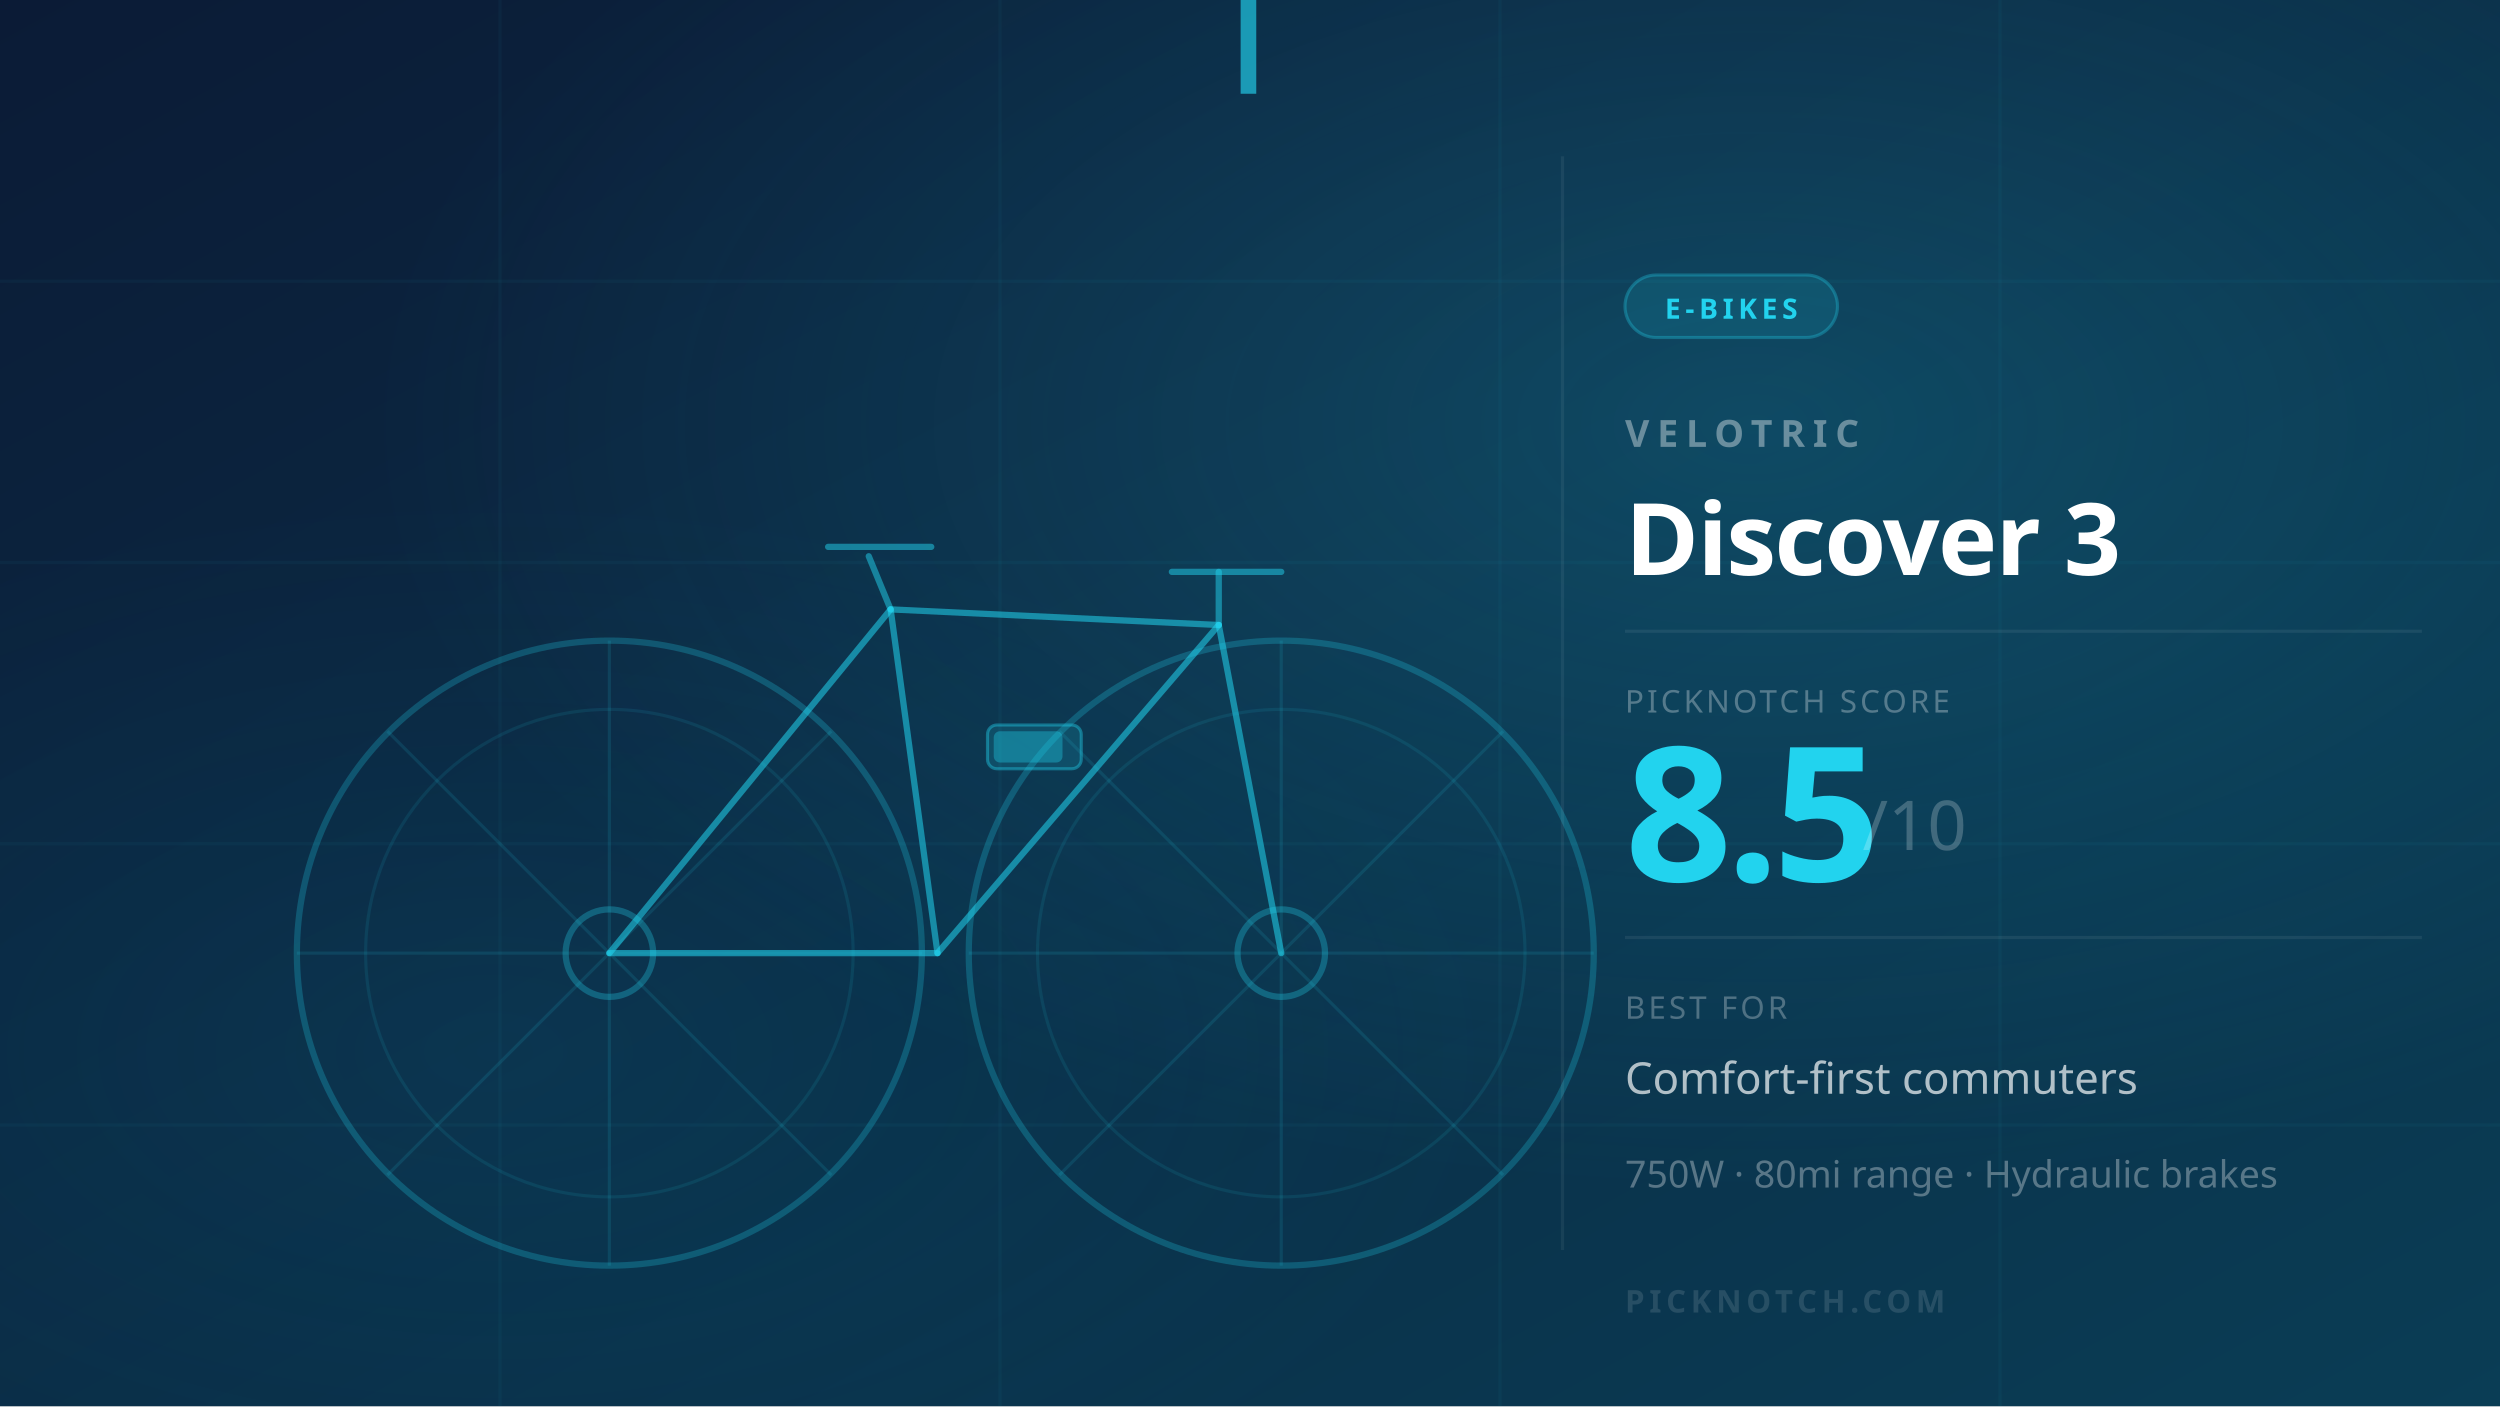
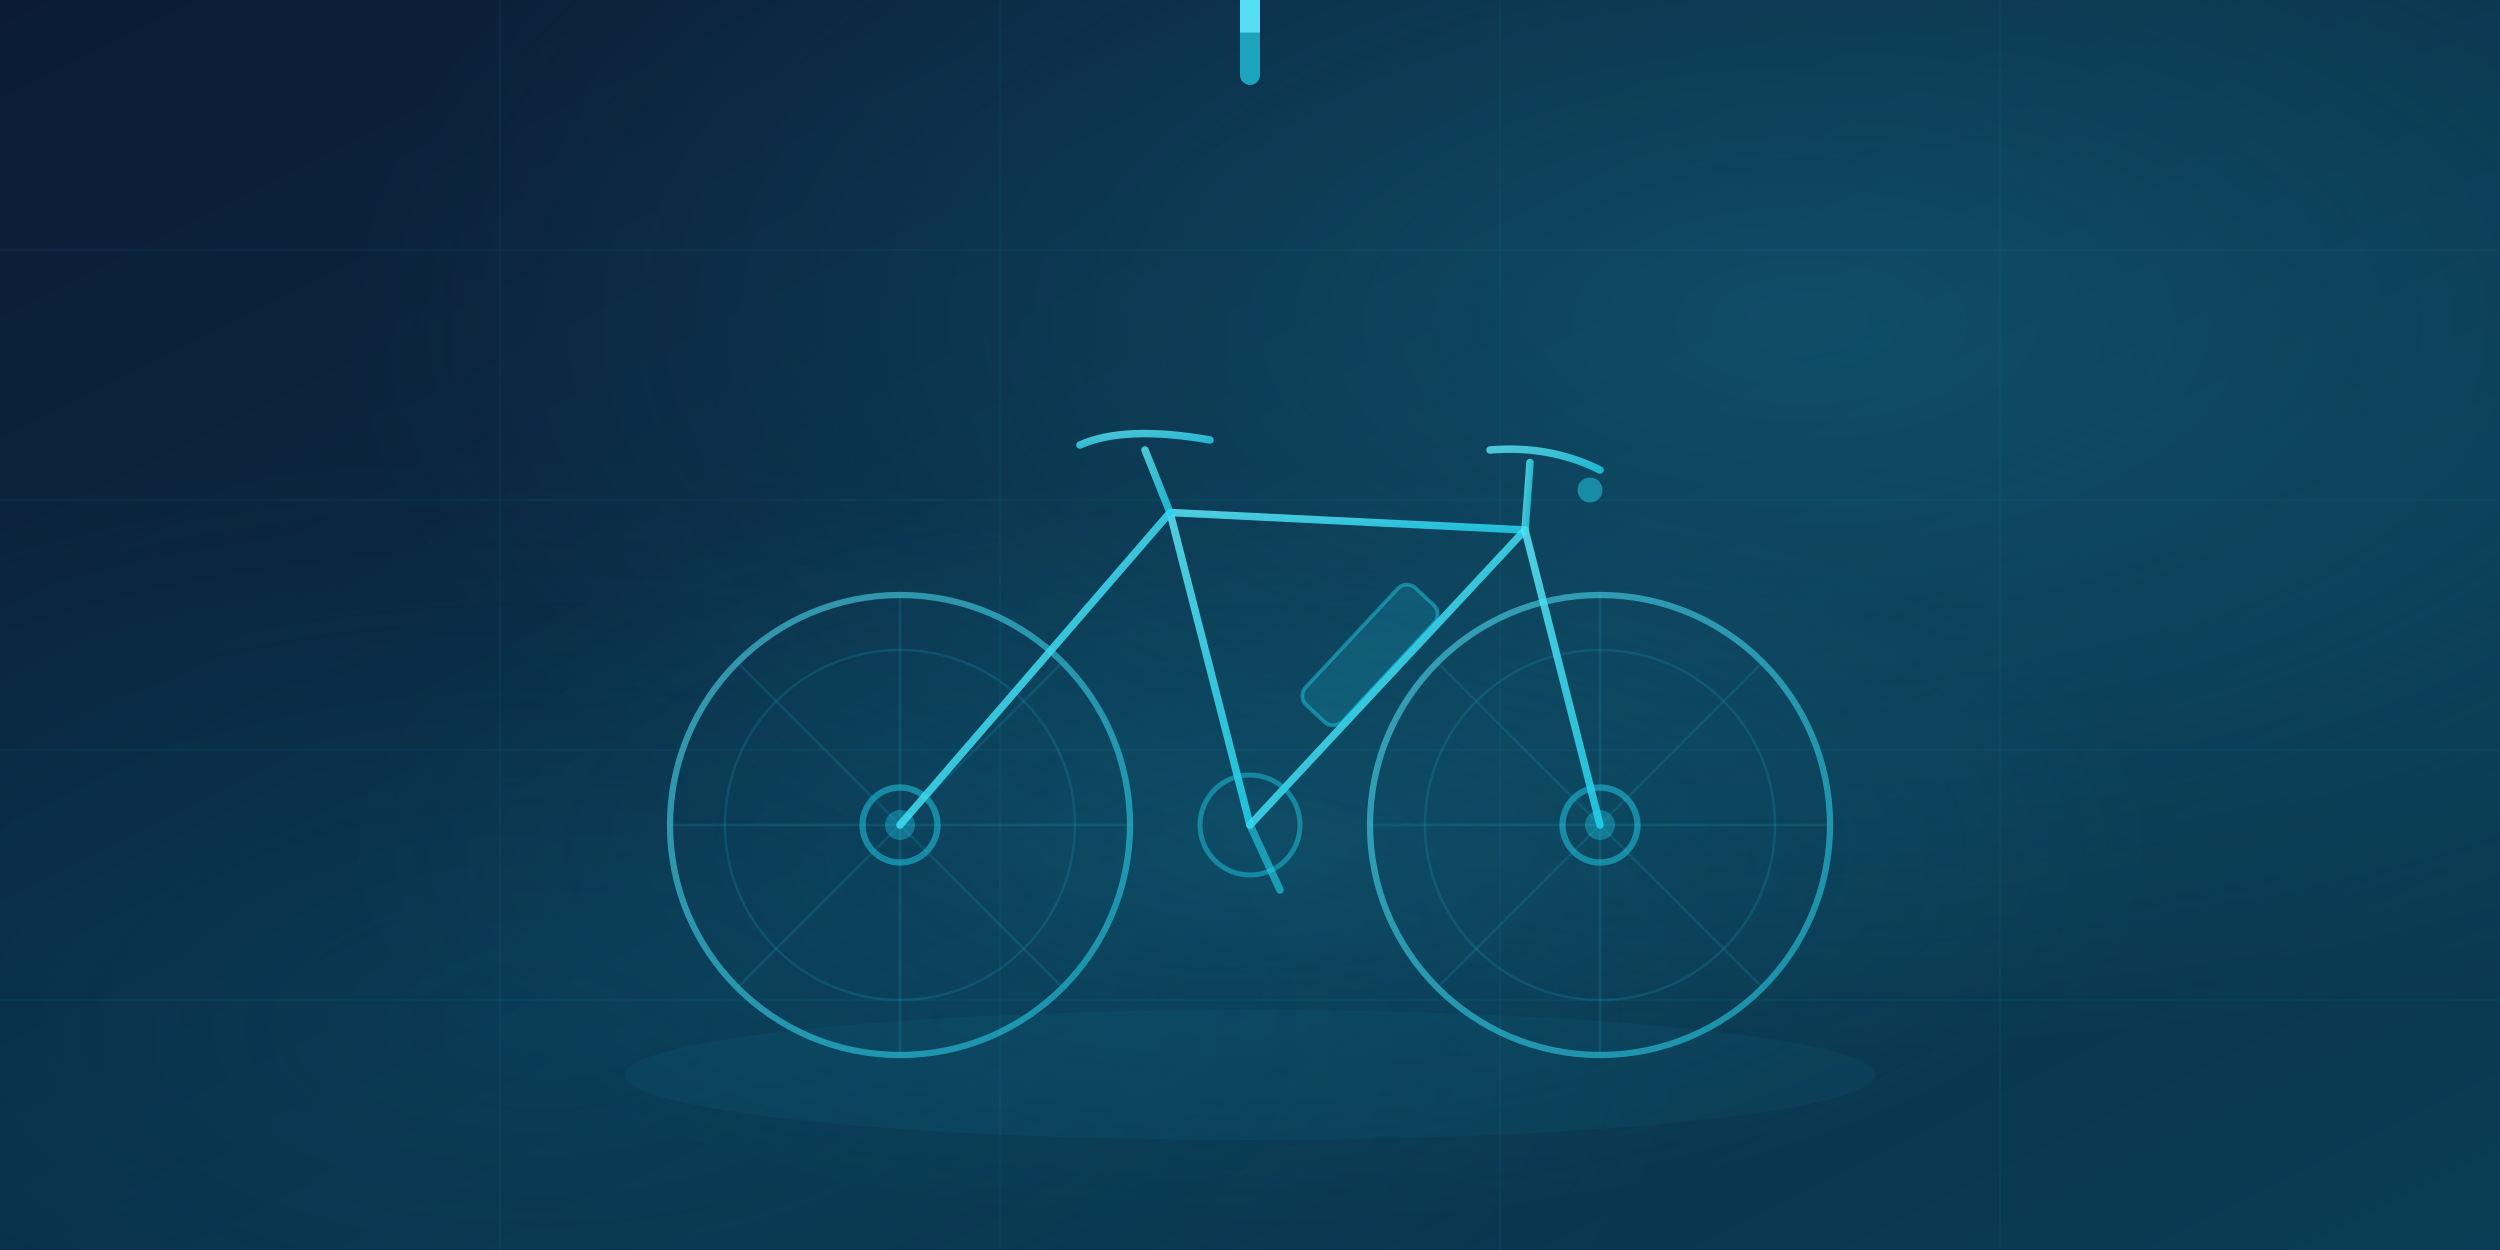
- <svg xmlns="http://www.w3.org/2000/svg" viewBox="0 0 800 450" width="800" height="450">
+ <svg xmlns="http://www.w3.org/2000/svg" viewBox="0 0 1000 500" width="1000" height="500" role="img" aria-label="Velotric Discover 3 illustration">
  <defs>
    <linearGradient id="vd3-bg" x1="0" y1="0" x2="1" y2="1">
      <stop offset="0%" stop-color="#0B1B36" />
+       <stop offset="55%" stop-color="#0A2E47" />
      <stop offset="100%" stop-color="#0A3D55" />
    </linearGradient>
-     <radialGradient id="vd3-glow1" cx="70%" cy="30%" r="55%">
-       <stop offset="0%" stop-color="#22D3EE" stop-opacity="0.18" />
+     <radialGradient id="vd3-glow1" cx="72%" cy="26%" r="58%">
+       <stop offset="0%" stop-color="#22D3EE" stop-opacity="0.20" />
      <stop offset="100%" stop-color="#22D3EE" stop-opacity="0" />
    </radialGradient>
-     <radialGradient id="vd3-glow2" cx="20%" cy="75%" r="40%">
-       <stop offset="0%" stop-color="#0891B2" stop-opacity="0.10" />
+     <radialGradient id="vd3-glow2" cx="22%" cy="82%" r="46%">
+       <stop offset="0%" stop-color="#0891B2" stop-opacity="0.14" />
      <stop offset="100%" stop-color="#0891B2" stop-opacity="0" />
    </radialGradient>
+     <radialGradient id="vd3-podium" cx="50%" cy="50%" r="50%">
+       <stop offset="0%" stop-color="#22D3EE" stop-opacity="0.12" />
+       <stop offset="100%" stop-color="#22D3EE" stop-opacity="0" />
+     </radialGradient>
+     <linearGradient id="vd3-stroke" x1="0" y1="0" x2="1" y2="1">
+       <stop offset="0%" stop-color="#5CE6F7" />
+       <stop offset="100%" stop-color="#22D3EE" />
+     </linearGradient>
  </defs>
-   <rect width="800" height="450" fill="url(#vd3-bg)" />
-   <rect width="800" height="450" fill="url(#vd3-glow1)" />
-   <rect width="800" height="450" fill="url(#vd3-glow2)" />
-   <g stroke="#22D3EE" stroke-opacity="0.04" stroke-width="1">
-     <line x1="0" y1="90" x2="800" y2="90" />
-     <line x1="0" y1="180" x2="800" y2="180" />
-     <line x1="0" y1="270" x2="800" y2="270" />
-     <line x1="0" y1="360" x2="800" y2="360" />
-     <line x1="160" y1="0" x2="160" y2="450" />
-     <line x1="320" y1="0" x2="320" y2="450" />
-     <line x1="480" y1="0" x2="480" y2="450" />
-     <line x1="640" y1="0" x2="640" y2="450" />
+   <rect width="1000" height="500" fill="url(#vd3-bg)" />
+   <rect width="1000" height="500" fill="url(#vd3-glow1)" />
+   <rect width="1000" height="500" fill="url(#vd3-glow2)" />
+   <g stroke="#22D3EE" stroke-opacity="0.045" stroke-width="1">
+     <line x1="0" y1="100" x2="1000" y2="100" />
+     <line x1="0" y1="200" x2="1000" y2="200" />
+     <line x1="0" y1="300" x2="1000" y2="300" />
+     <line x1="0" y1="400" x2="1000" y2="400" />
+     <line x1="200" y1="0" x2="200" y2="500" />
+     <line x1="400" y1="0" x2="400" y2="500" />
+     <line x1="600" y1="0" x2="600" y2="500" />
+     <line x1="800" y1="0" x2="800" y2="500" />
  </g>
-   <circle cx="195" cy="305" r="100" fill="none" stroke="#22D3EE" stroke-width="2" stroke-opacity="0.25" />
-   <circle cx="195" cy="305" r="78" fill="none" stroke="#22D3EE" stroke-width="1" stroke-opacity="0.10" />
-   <circle cx="195" cy="305" r="14" fill="none" stroke="#22D3EE" stroke-width="2" stroke-opacity="0.30" />
-   <g stroke="#22D3EE" stroke-opacity="0.12" stroke-width="1">
-     <line x1="195" y1="205" x2="195" y2="405" />
-     <line x1="95" y1="305" x2="295" y2="305" />
-     <line x1="124" y1="234" x2="266" y2="376" />
-     <line x1="266" y1="234" x2="124" y2="376" />
+   <path d="M496 0 h8 v30 a4 4 0 0 1 -4 4 a4 4 0 0 1 -4 -4 z" fill="#22D3EE" opacity="0.7" />
+   <rect x="496" y="0" width="8" height="13" fill="#5CE6F7" opacity="0.9" />
+   <ellipse cx="500" cy="340" rx="360" ry="150" fill="url(#vd3-podium)" />
+   <ellipse cx="500" cy="430" rx="250" ry="26" fill="#22D3EE" fill-opacity="0.05" />
+   <circle cx="360" cy="330" r="92" fill="none" stroke="url(#vd3-stroke)" stroke-width="2.5" stroke-opacity="0.55" />
+   <circle cx="360" cy="330" r="70" fill="none" stroke="#22D3EE" stroke-width="1" stroke-opacity="0.14" />
+   <circle cx="360" cy="330" r="15" fill="none" stroke="#22D3EE" stroke-width="2.5" stroke-opacity="0.5" />
+   <circle cx="360" cy="330" r="6" fill="#22D3EE" fill-opacity="0.35" />
+   <g stroke="#22D3EE" stroke-opacity="0.13" stroke-width="1">
+     <line x1="360" y1="238" x2="360" y2="422" />
+     <line x1="268" y1="330" x2="452" y2="330" />
+     <line x1="295" y1="265" x2="425" y2="395" />
+     <line x1="425" y1="265" x2="295" y2="395" />
  </g>
-   <circle cx="410" cy="305" r="100" fill="none" stroke="#22D3EE" stroke-width="2" stroke-opacity="0.25" />
-   <circle cx="410" cy="305" r="78" fill="none" stroke="#22D3EE" stroke-width="1" stroke-opacity="0.10" />
-   <circle cx="410" cy="305" r="14" fill="none" stroke="#22D3EE" stroke-width="2" stroke-opacity="0.30" />
-   <g stroke="#22D3EE" stroke-opacity="0.12" stroke-width="1">
-     <line x1="410" y1="205" x2="410" y2="405" />
-     <line x1="310" y1="305" x2="510" y2="305" />
-     <line x1="339" y1="234" x2="481" y2="376" />
-     <line x1="481" y1="234" x2="339" y2="376" />
+   <circle cx="640" cy="330" r="92" fill="none" stroke="url(#vd3-stroke)" stroke-width="2.5" stroke-opacity="0.55" />
+   <circle cx="640" cy="330" r="70" fill="none" stroke="#22D3EE" stroke-width="1" stroke-opacity="0.14" />
+   <circle cx="640" cy="330" r="15" fill="none" stroke="#22D3EE" stroke-width="2.5" stroke-opacity="0.5" />
+   <circle cx="640" cy="330" r="6" fill="#22D3EE" fill-opacity="0.35" />
+   <g stroke="#22D3EE" stroke-opacity="0.13" stroke-width="1">
+     <line x1="640" y1="238" x2="640" y2="422" />
+     <line x1="548" y1="330" x2="732" y2="330" />
+     <line x1="575" y1="265" x2="705" y2="395" />
+     <line x1="705" y1="265" x2="575" y2="395" />
  </g>
-   <g stroke="#22D3EE" stroke-opacity="0.55" stroke-width="2" fill="none" stroke-linecap="round" stroke-linejoin="round">
-     <line x1="195" y1="305" x2="300" y2="305" />
-     <line x1="300" y1="305" x2="285" y2="195" />
-     <line x1="285" y1="195" x2="390" y2="200" />
-     <line x1="390" y1="200" x2="300" y2="305" />
-     <line x1="285" y1="195" x2="195" y2="305" />
-     <line x1="390" y1="200" x2="410" y2="305" />
+   <g stroke="url(#vd3-stroke)" stroke-opacity="0.85" stroke-width="3" fill="none" stroke-linecap="round" stroke-linejoin="round">
+     <line x1="360" y1="330" x2="500" y2="330" />
+     <line x1="500" y1="330" x2="468" y2="205" />
+     <line x1="468" y1="205" x2="610" y2="212" />
+     <line x1="610" y1="212" x2="500" y2="330" />
+     <line x1="468" y1="205" x2="360" y2="330" />
+     <line x1="610" y1="212" x2="640" y2="330" />
  </g>
-   <g stroke="#22D3EE" stroke-opacity="0.5" stroke-width="2" stroke-linecap="round">
-     <line x1="285" y1="195" x2="278" y2="178" />
-     <line x1="265" y1="175" x2="298" y2="175" />
+   <g stroke="url(#vd3-stroke)" stroke-opacity="0.8" stroke-width="3" fill="none" stroke-linecap="round" stroke-linejoin="round">
+     <line x1="468" y1="205" x2="458" y2="180" />
+     <path d="M432 178 Q450 170 484 176" />
  </g>
-   <g stroke="#22D3EE" stroke-opacity="0.5" stroke-width="2" stroke-linecap="round">
-     <line x1="390" y1="200" x2="390" y2="183" />
-     <line x1="375" y1="183" x2="410" y2="183" />
+   <g stroke="url(#vd3-stroke)" stroke-opacity="0.8" stroke-width="3" fill="none" stroke-linecap="round" stroke-linejoin="round">
+     <line x1="610" y1="212" x2="612" y2="185" />
+     <path d="M596 180 Q620 178 640 188" />
  </g>
-   <rect x="316" y="232" width="30" height="14" rx="3" fill="rgba(34,211,238,0.15)" stroke="#22D3EE" stroke-width="1" stroke-opacity="0.4" />
-   <rect x="318" y="234" width="22" height="10" rx="2" fill="rgba(34,211,238,0.35)" />
-   <rect x="397" y="0" width="5" height="30" fill="#22D3EE" rx="0 0 2 2" opacity="0.65" />
-   <line x1="500" y1="50" x2="500" y2="400" stroke="rgba(255,255,255,0.06)" stroke-width="1" />
-   <rect x="520" y="88" width="68" height="20" rx="10" fill="rgba(34,211,238,0.12)" stroke="rgba(34,211,238,0.30)" stroke-width="1" />
-   <text x="554" y="102" font-family="system-ui,sans-serif" font-size="9" font-weight="700" fill="#22D3EE" text-anchor="middle" letter-spacing="1.5">E-BIKES</text>
-   <text x="520" y="143" font-family="system-ui,sans-serif" font-size="12" font-weight="600" fill="rgba(255,255,255,0.38)" letter-spacing="2.5">VELOTRIC</text>
-   <text x="520" y="184" font-family="system-ui,sans-serif" font-size="32" font-weight="800" fill="white" letter-spacing="-0.5">Discover 3</text>
-   <line x1="520" y1="202" x2="775" y2="202" stroke="rgba(255,255,255,0.07)" stroke-width="1" />
-   <text x="520" y="228" font-family="system-ui,sans-serif" font-size="10" fill="rgba(255,255,255,0.30)" letter-spacing="1">PICKNOTCH SCORE</text>
-   <text x="520" y="282" font-family="system-ui,sans-serif" font-size="60" font-weight="800" fill="#22D3EE" letter-spacing="-2">8.5</text>
-   <text x="596" y="272" font-family="system-ui,sans-serif" font-size="22" fill="rgba(255,255,255,0.22)">/10</text>
-   <line x1="520" y1="300" x2="775" y2="300" stroke="rgba(255,255,255,0.07)" stroke-width="1" />
-   <text x="520" y="326" font-family="system-ui,sans-serif" font-size="10" fill="rgba(255,255,255,0.28)" letter-spacing="1">BEST FOR</text>
-   <text x="520" y="350" font-family="system-ui,sans-serif" font-size="14" fill="rgba(255,255,255,0.68)">Comfort-first commuters</text>
-   <text x="520" y="380" font-family="system-ui,sans-serif" font-size="12" fill="rgba(255,255,255,0.32)">750W · 80mi range · Hydraulic brakes</text>
-   <text x="520" y="420" font-family="system-ui,sans-serif" font-size="10" font-weight="700" fill="rgba(255,255,255,0.12)" letter-spacing="1.5">PICKNOTCH.COM</text>
+   <circle cx="500" cy="330" r="20" fill="none" stroke="#22D3EE" stroke-width="2" stroke-opacity="0.45" />
+   <line x1="500" y1="330" x2="512" y2="356" stroke="#22D3EE" stroke-width="3" stroke-opacity="0.6" stroke-linecap="round" />
+   <rect x="516" y="252" width="64" height="20" rx="5" transform="rotate(-47 548 262)" fill="rgba(34,211,238,0.16)" stroke="#22D3EE" stroke-width="1.5" stroke-opacity="0.45" />
+   <circle cx="636" cy="196" r="5" fill="#22D3EE" fill-opacity="0.5" />
</svg>
